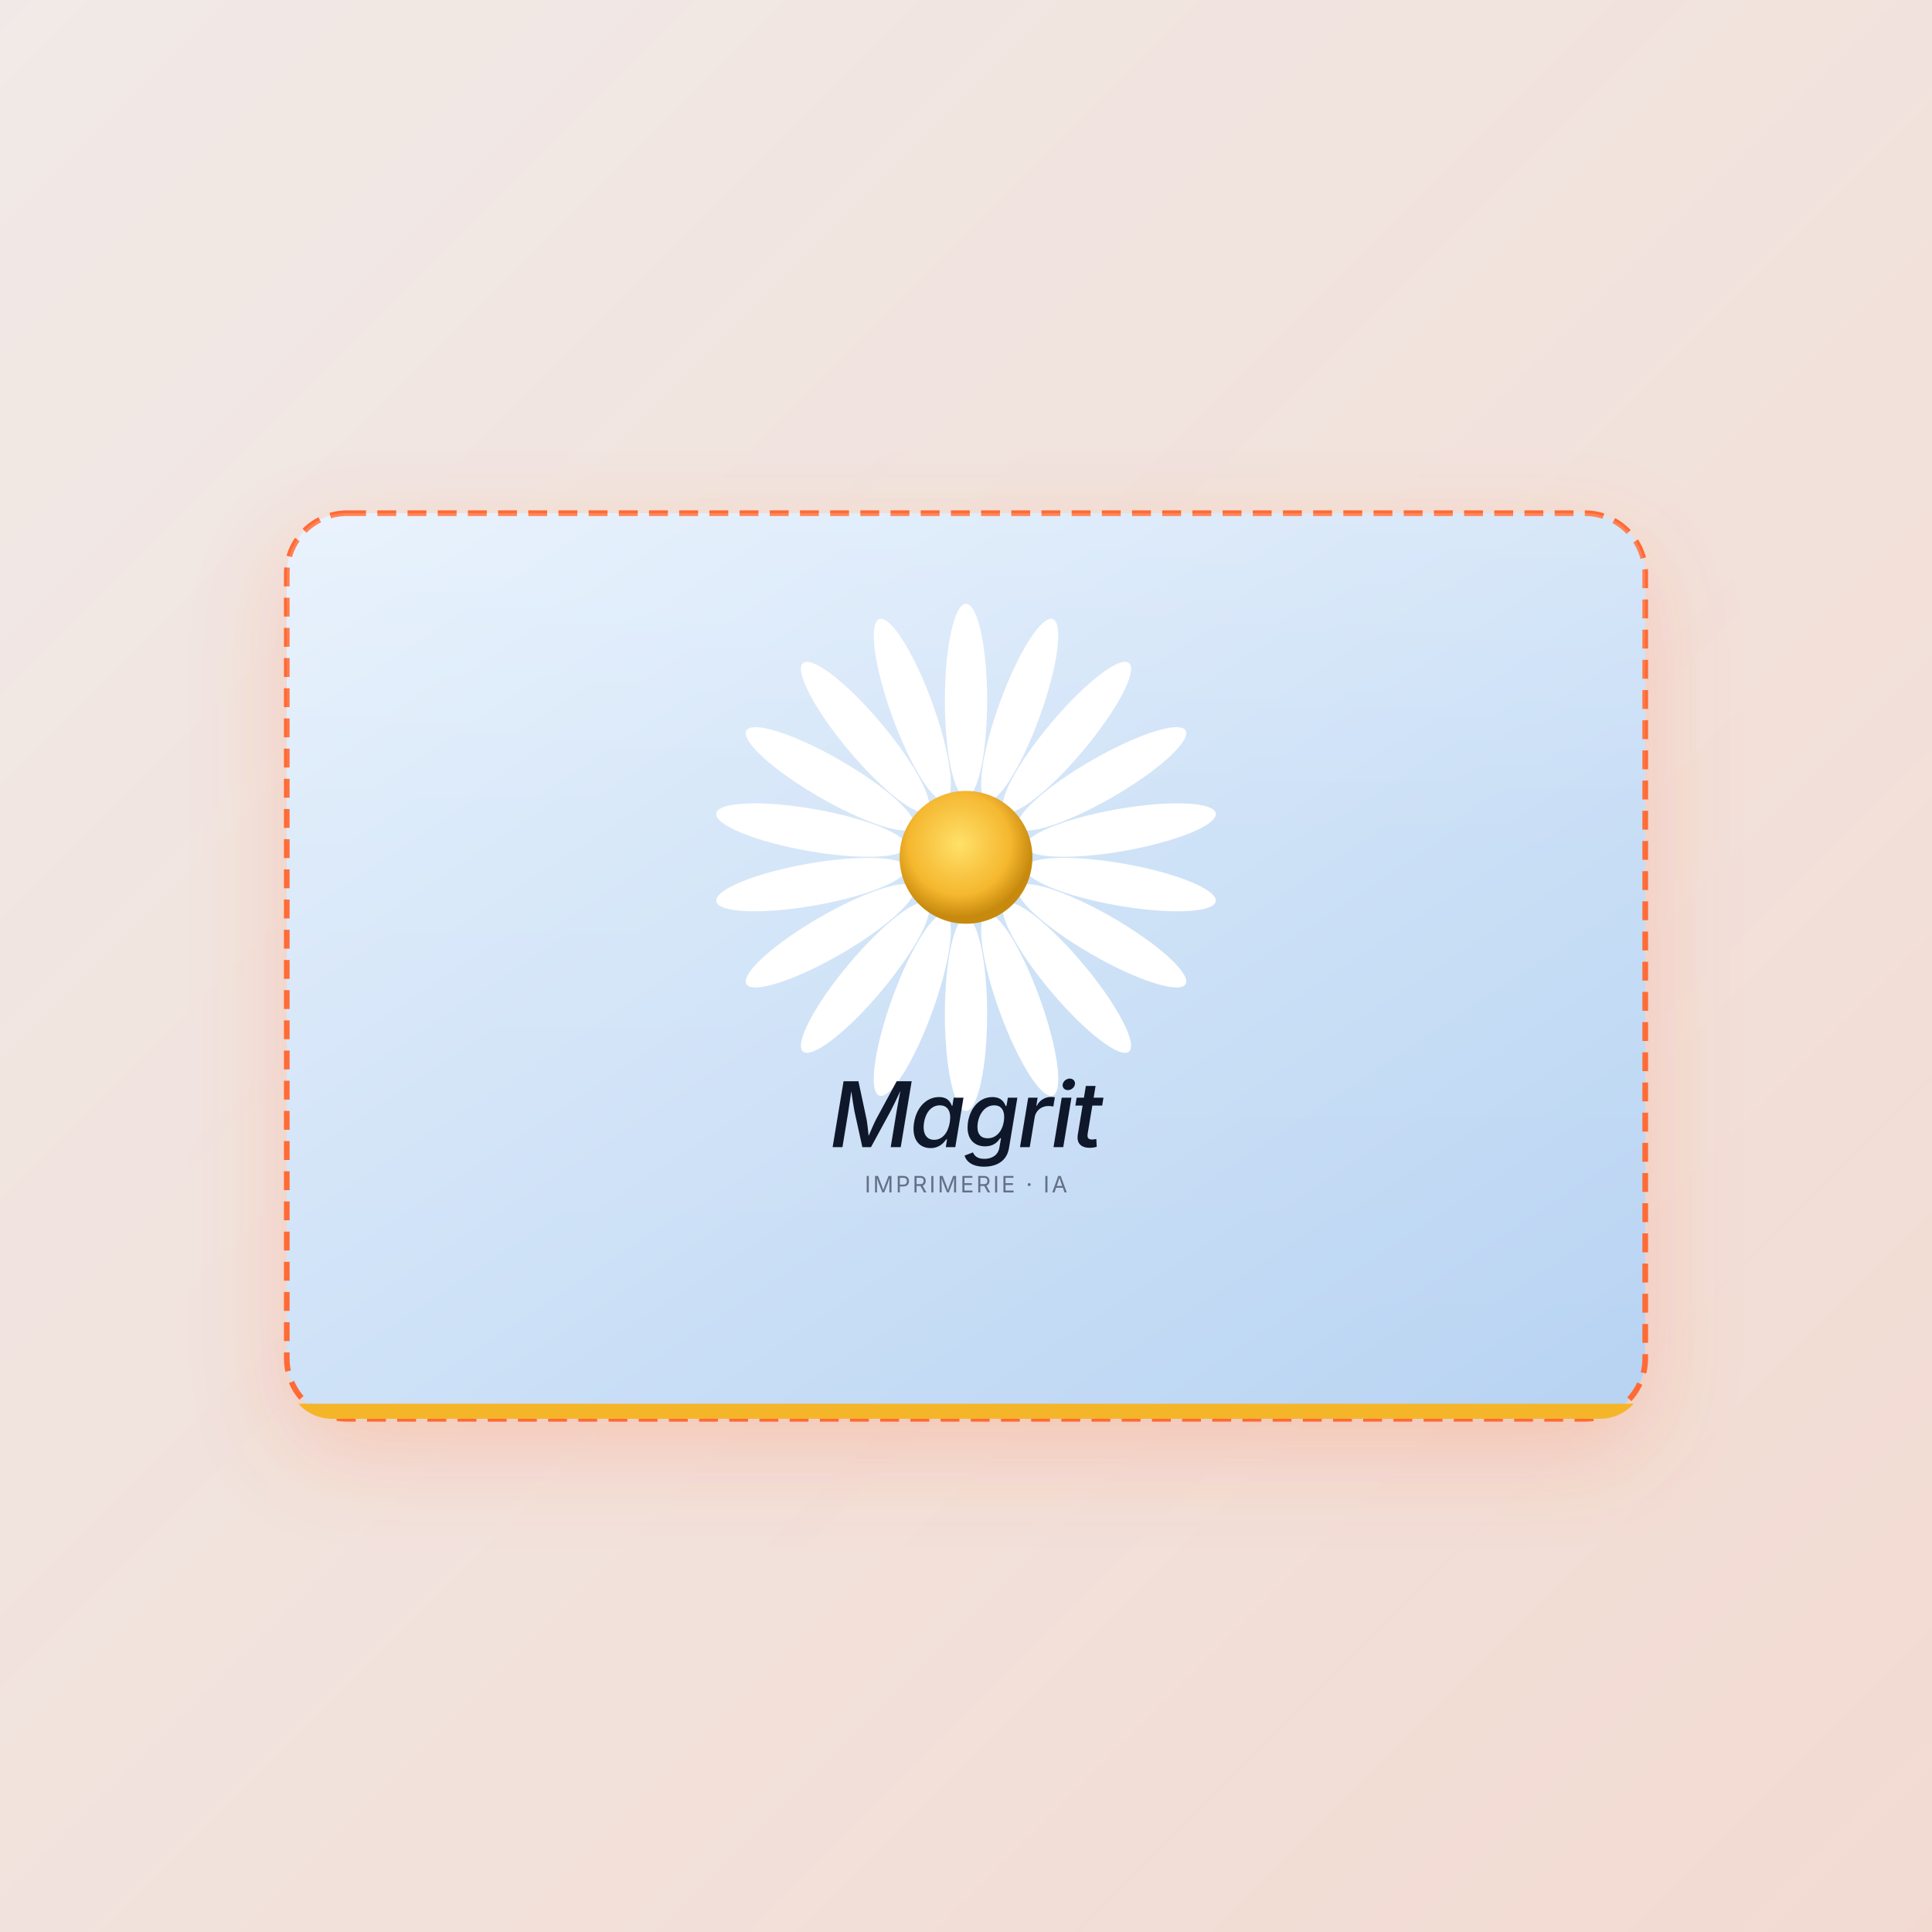
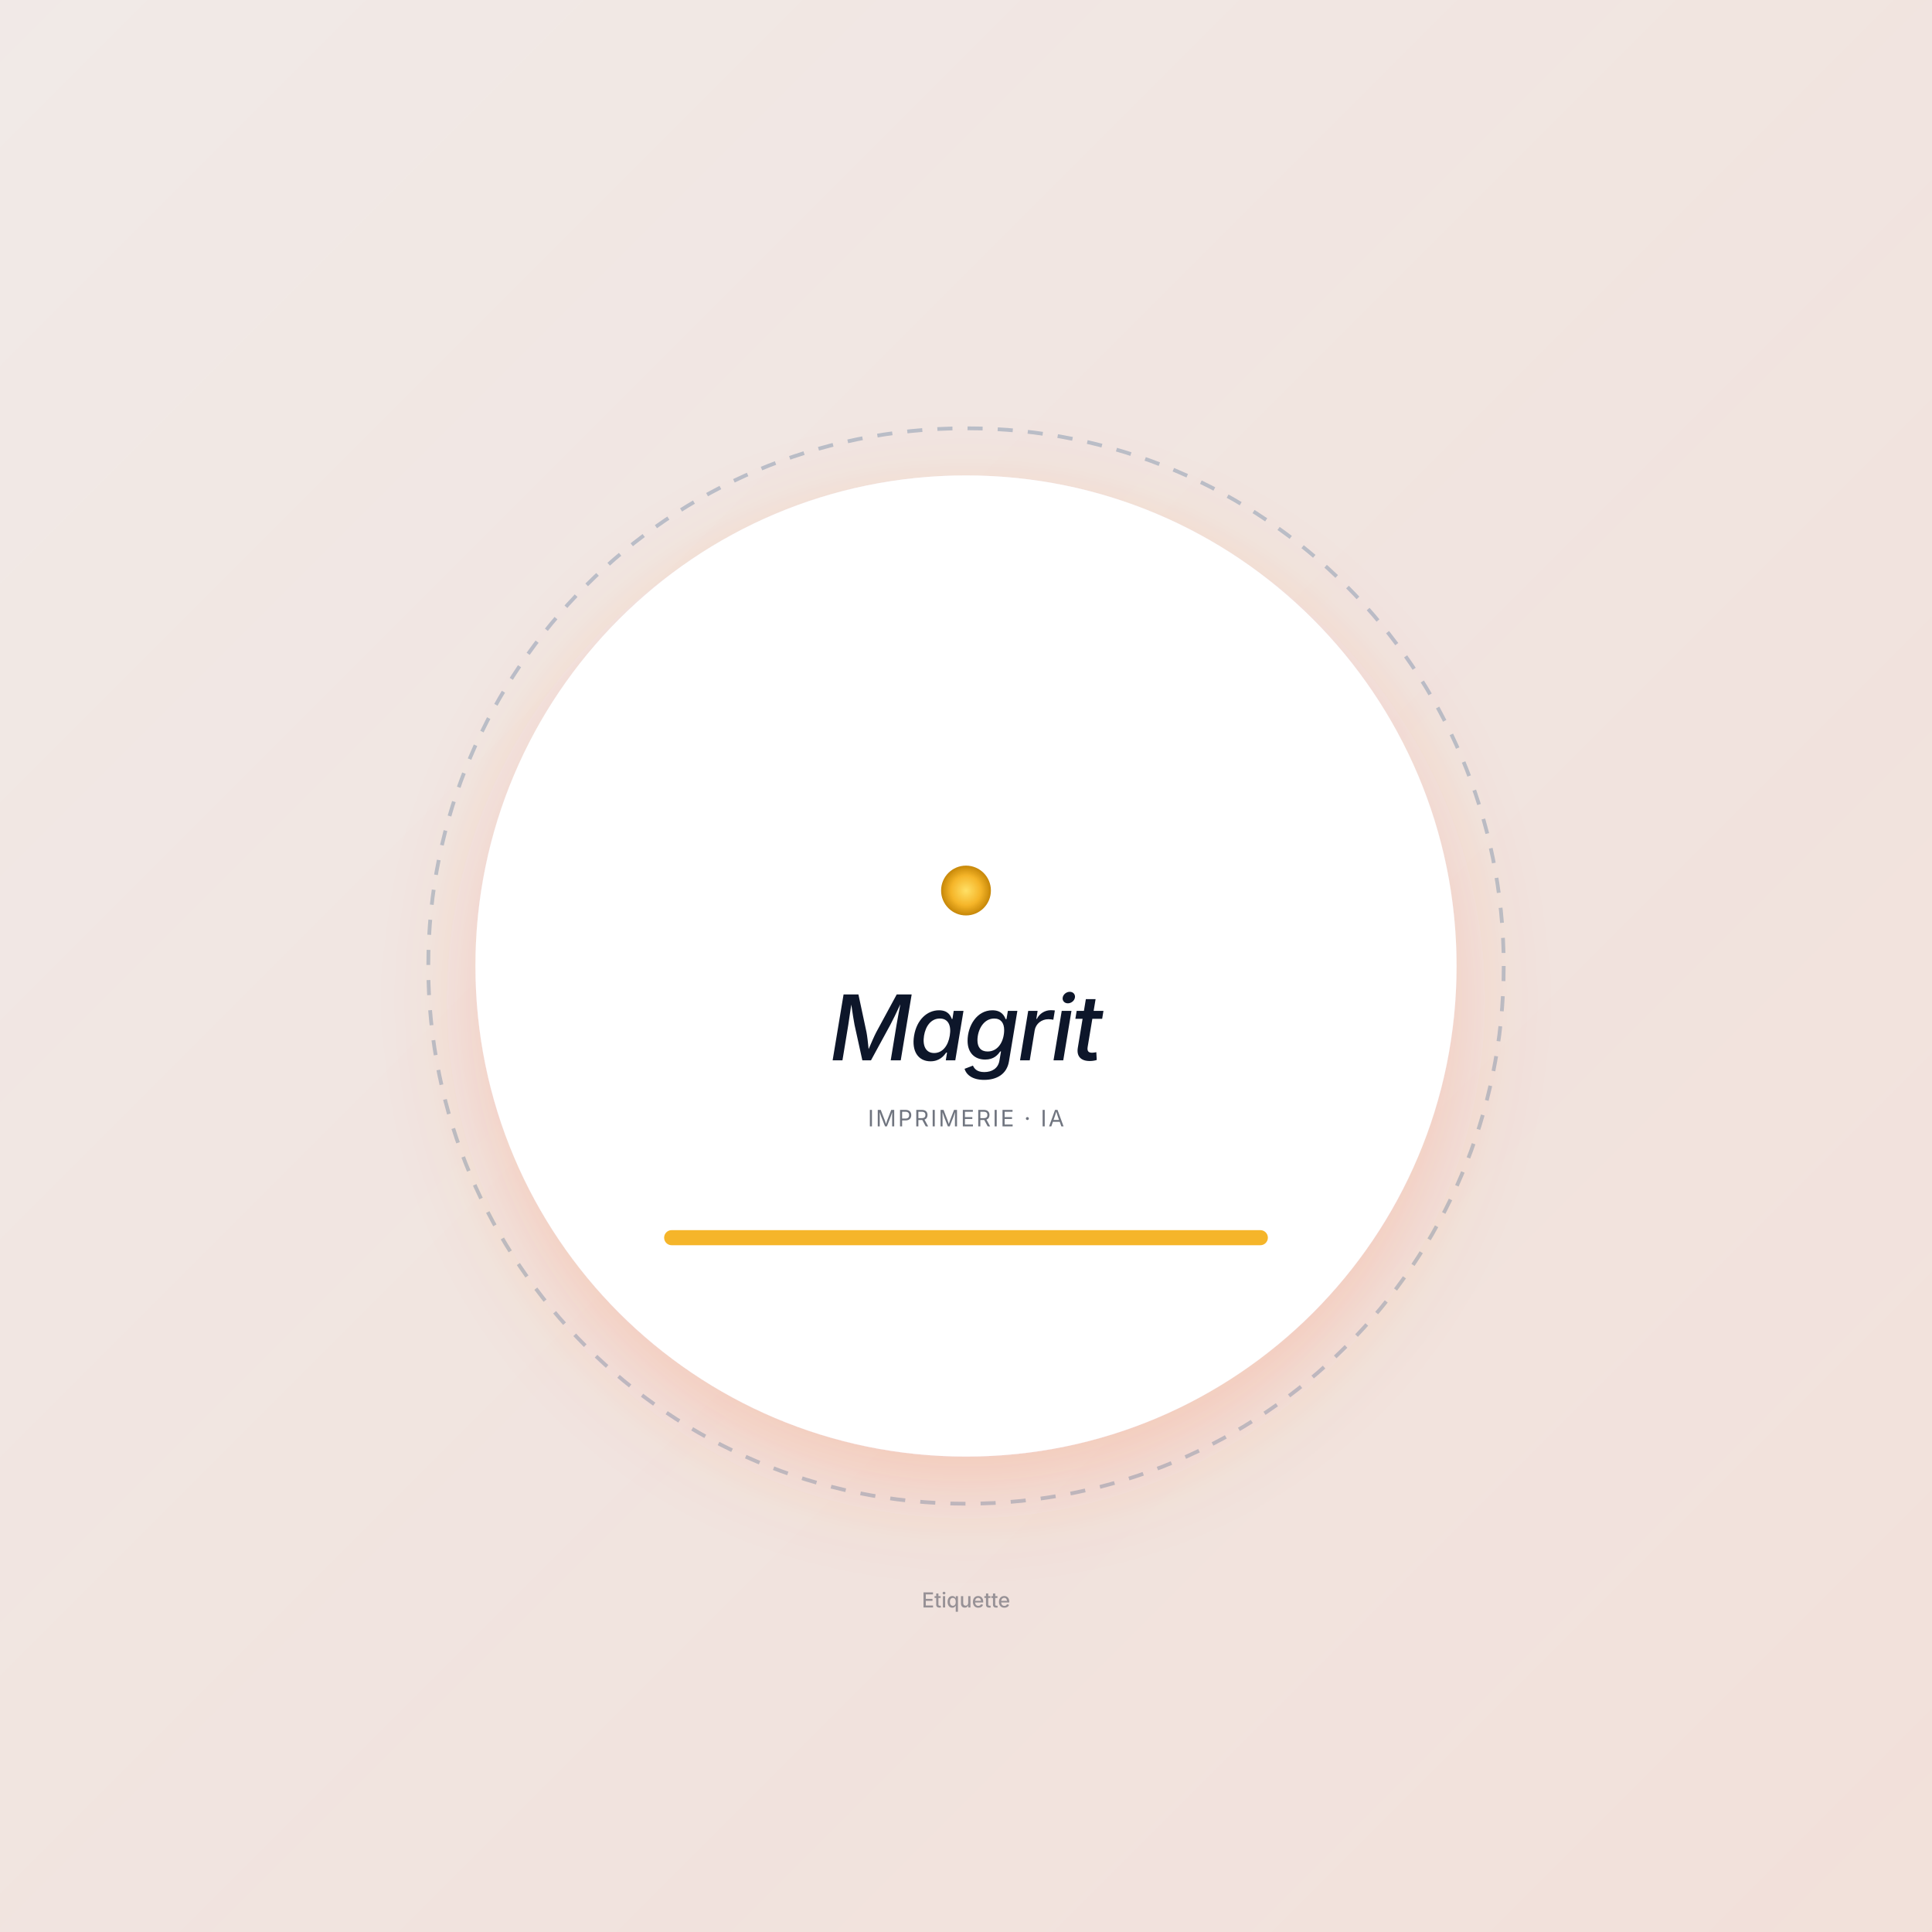
- <svg xmlns="http://www.w3.org/2000/svg" viewBox="0 0 1024 1024" width="1024" height="1024">
+ <svg xmlns="http://www.w3.org/2000/svg" viewBox="0 0 1024 1024" width="100%" height="100%">
  <defs>
-     <linearGradient id="bg" x1="0%" y1="0%" x2="100%" y2="100%">
+     <linearGradient id="bgGrad" x1="0%" y1="0%" x2="100%" y2="100%">
      <stop offset="0%" stop-color="#FF6B35" stop-opacity="0.05" />
-       <stop offset="100%" stop-color="#FF6B35" stop-opacity="0.16" />
+       <stop offset="100%" stop-color="#FF6B35" stop-opacity="0.12" />
    </linearGradient>
-     <linearGradient id="mgTileEtiq" x1="0%" y1="0%" x2="100%" y2="100%">
-       <stop offset="0%" stop-color="#E5F0FC" />
-       <stop offset="100%" stop-color="#B7D3F2" />
-     </linearGradient>
-     <radialGradient id="mgCoreEtiq" cx="45%" cy="40%" r="55%">
-       <stop offset="0%" stop-color="#FFE066" />
-       <stop offset="70%" stop-color="#F5B529" />
-       <stop offset="100%" stop-color="#C68708" />
-     </radialGradient>
-     <clipPath id="etiqClip">
-       <rect x="152" y="272" width="720" height="480" rx="24" ry="24" />
-     </clipPath>
    <filter id="shadowDouble" x="-15%" y="-15%" width="130%" height="130%">
      <feDropShadow dx="0" dy="4" stdDeviation="6" flood-color="#000" flood-opacity="0.18" />
      <feDropShadow dx="0" dy="18" stdDeviation="24" flood-color="#FF6B35" flood-opacity="0.22" />
    </filter>
    <linearGradient id="paperHighlight" x1="0%" y1="0%" x2="0%" y2="100%">
      <stop offset="0%" stop-color="#ffffff" stop-opacity="0.35" />
      <stop offset="35%" stop-color="#ffffff" stop-opacity="0.05" />
      <stop offset="100%" stop-color="#ffffff" stop-opacity="0" />
    </linearGradient>
    <pattern id="paperTexture" width="6" height="6" patternUnits="userSpaceOnUse">
      <rect width="6" height="6" fill="white" />
      <circle cx="1" cy="1" r="0.3" fill="#e5e5e5" opacity="0.6" />
      <circle cx="4" cy="3" r="0.25" fill="#e5e5e5" opacity="0.5" />
    </pattern>
+     <radialGradient id="magritPollen" cx="50%" cy="50%" r="50%">
+       <stop offset="0%" stop-color="#FFE066" />
+       <stop offset="60%" stop-color="#F5B529" />
+       <stop offset="100%" stop-color="#C68708" />
+     </radialGradient>
+     <linearGradient id="magritTileGrad" x1="0%" y1="0%" x2="100%" y2="100%">
+       <stop offset="0%" stop-color="#E5F0FC" />
+       <stop offset="100%" stop-color="#B7D3F2" />
+     </linearGradient>
  </defs>
-   <rect width="1024" height="1024" fill="url(#bg)" />
-   <rect x="152" y="272" width="720" height="480" fill="url(#mgTileEtiq)" stroke="#FF6B35" stroke-width="3" stroke-dasharray="10 6" rx="32" ry="32" filter="url(#shadowDouble)" />
-   <g clip-path="url(#etiqClip)">
-     <g transform="translate(512 454.4)">
+   <rect width="1024" height="1024" fill="url(#bgGrad)" />
+   <circle cx="512" cy="512" r="285" fill="none" stroke="#94A3B8" stroke-width="2" stroke-dasharray="8 8" opacity="0.6" />
+   <g filter="url(#shadowDouble)">
+     <circle cx="512" cy="512" r="260" fill="#FFFFFF" />
+     <circle cx="512" cy="512" r="260" fill="url(#paperHighlight)" />
+     <g transform="translate(512 472)">
      <g fill="#FFFFFF">
-         <ellipse cx="0" cy="-83.2" rx="11.2" ry="51.2" transform="rotate(0)" />
-         <ellipse cx="0" cy="-83.2" rx="11.2" ry="51.2" transform="rotate(20)" />
-         <ellipse cx="0" cy="-83.2" rx="11.2" ry="51.2" transform="rotate(40)" />
-         <ellipse cx="0" cy="-83.2" rx="11.2" ry="51.2" transform="rotate(60)" />
-         <ellipse cx="0" cy="-83.2" rx="11.2" ry="51.2" transform="rotate(80)" />
-         <ellipse cx="0" cy="-83.2" rx="11.2" ry="51.2" transform="rotate(100)" />
-         <ellipse cx="0" cy="-83.2" rx="11.2" ry="51.2" transform="rotate(120)" />
-         <ellipse cx="0" cy="-83.2" rx="11.2" ry="51.2" transform="rotate(140)" />
-         <ellipse cx="0" cy="-83.2" rx="11.2" ry="51.2" transform="rotate(160)" />
-         <ellipse cx="0" cy="-83.2" rx="11.2" ry="51.2" transform="rotate(180)" />
-         <ellipse cx="0" cy="-83.2" rx="11.2" ry="51.2" transform="rotate(200)" />
-         <ellipse cx="0" cy="-83.2" rx="11.2" ry="51.2" transform="rotate(220)" />
-         <ellipse cx="0" cy="-83.2" rx="11.2" ry="51.2" transform="rotate(240)" />
-         <ellipse cx="0" cy="-83.2" rx="11.2" ry="51.2" transform="rotate(260)" />
-         <ellipse cx="0" cy="-83.2" rx="11.2" ry="51.2" transform="rotate(280)" />
-         <ellipse cx="0" cy="-83.2" rx="11.2" ry="51.2" transform="rotate(300)" />
-         <ellipse cx="0" cy="-83.2" rx="11.2" ry="51.2" transform="rotate(320)" />
-         <ellipse cx="0" cy="-83.2" rx="11.2" ry="51.2" transform="rotate(340)" />
+         <ellipse cx="0" cy="-31.2" rx="4.2" ry="19.2" transform="rotate(0)" />
+         <ellipse cx="0" cy="-31.2" rx="4.2" ry="19.2" transform="rotate(20)" />
+         <ellipse cx="0" cy="-31.2" rx="4.2" ry="19.2" transform="rotate(40)" />
+         <ellipse cx="0" cy="-31.2" rx="4.2" ry="19.2" transform="rotate(60)" />
+         <ellipse cx="0" cy="-31.2" rx="4.2" ry="19.2" transform="rotate(80)" />
+         <ellipse cx="0" cy="-31.2" rx="4.2" ry="19.2" transform="rotate(100)" />
+         <ellipse cx="0" cy="-31.2" rx="4.2" ry="19.2" transform="rotate(120)" />
+         <ellipse cx="0" cy="-31.2" rx="4.2" ry="19.2" transform="rotate(140)" />
+         <ellipse cx="0" cy="-31.2" rx="4.2" ry="19.2" transform="rotate(160)" />
+         <ellipse cx="0" cy="-31.2" rx="4.2" ry="19.2" transform="rotate(180)" />
+         <ellipse cx="0" cy="-31.2" rx="4.2" ry="19.2" transform="rotate(200)" />
+         <ellipse cx="0" cy="-31.2" rx="4.2" ry="19.2" transform="rotate(220)" />
+         <ellipse cx="0" cy="-31.2" rx="4.2" ry="19.2" transform="rotate(240)" />
+         <ellipse cx="0" cy="-31.2" rx="4.2" ry="19.2" transform="rotate(260)" />
+         <ellipse cx="0" cy="-31.2" rx="4.2" ry="19.2" transform="rotate(280)" />
+         <ellipse cx="0" cy="-31.2" rx="4.2" ry="19.2" transform="rotate(300)" />
+         <ellipse cx="0" cy="-31.2" rx="4.2" ry="19.2" transform="rotate(320)" />
+         <ellipse cx="0" cy="-31.2" rx="4.2" ry="19.2" transform="rotate(340)" />
      </g>
-       <circle r="35.2" fill="url(#mgCoreEtiq)" />
+       <circle r="13.2" fill="url(#magritPollen)" />
    </g>
-     <rect x="152" y="744" width="720" height="8" fill="#F5B529" />
+     <text x="512" y="562" text-anchor="middle" font-family="Inter" font-style="italic" font-weight="500" font-size="48" fill="#0F172A" letter-spacing="-0.025em">Magrit</text>
+     <text x="512" y="597" text-anchor="middle" font-family="Inter" font-weight="400" font-size="12" fill="#0F172A" letter-spacing="0.08em" opacity="0.6">IMPRIMERIE · IA</text>
+     <rect x="352" y="652" width="320" height="8" fill="#F5B529" rx="4" />
  </g>
-   <rect x="152" y="272" width="720" height="480" fill="url(#paperHighlight)" rx="32" ry="32" opacity="0.5" pointer-events="none" />
-   <text x="512" y="608" text-anchor="middle" font-family="Inter" font-size="48" font-weight="500" font-style="italic" fill="#0F172A" letter-spacing="-0.025em">Magrit</text>
-   <text x="512" y="632" text-anchor="middle" font-family="Inter" font-size="12" font-weight="400" fill="#0F172A" fill-opacity="0.55" letter-spacing="0.10em">IMPRIMERIE · IA</text>
+   <text x="512" y="852" text-anchor="middle" font-family="Inter" font-weight="500" font-size="11" fill="#0F172A" opacity="0.4">Etiquette</text>
</svg>
